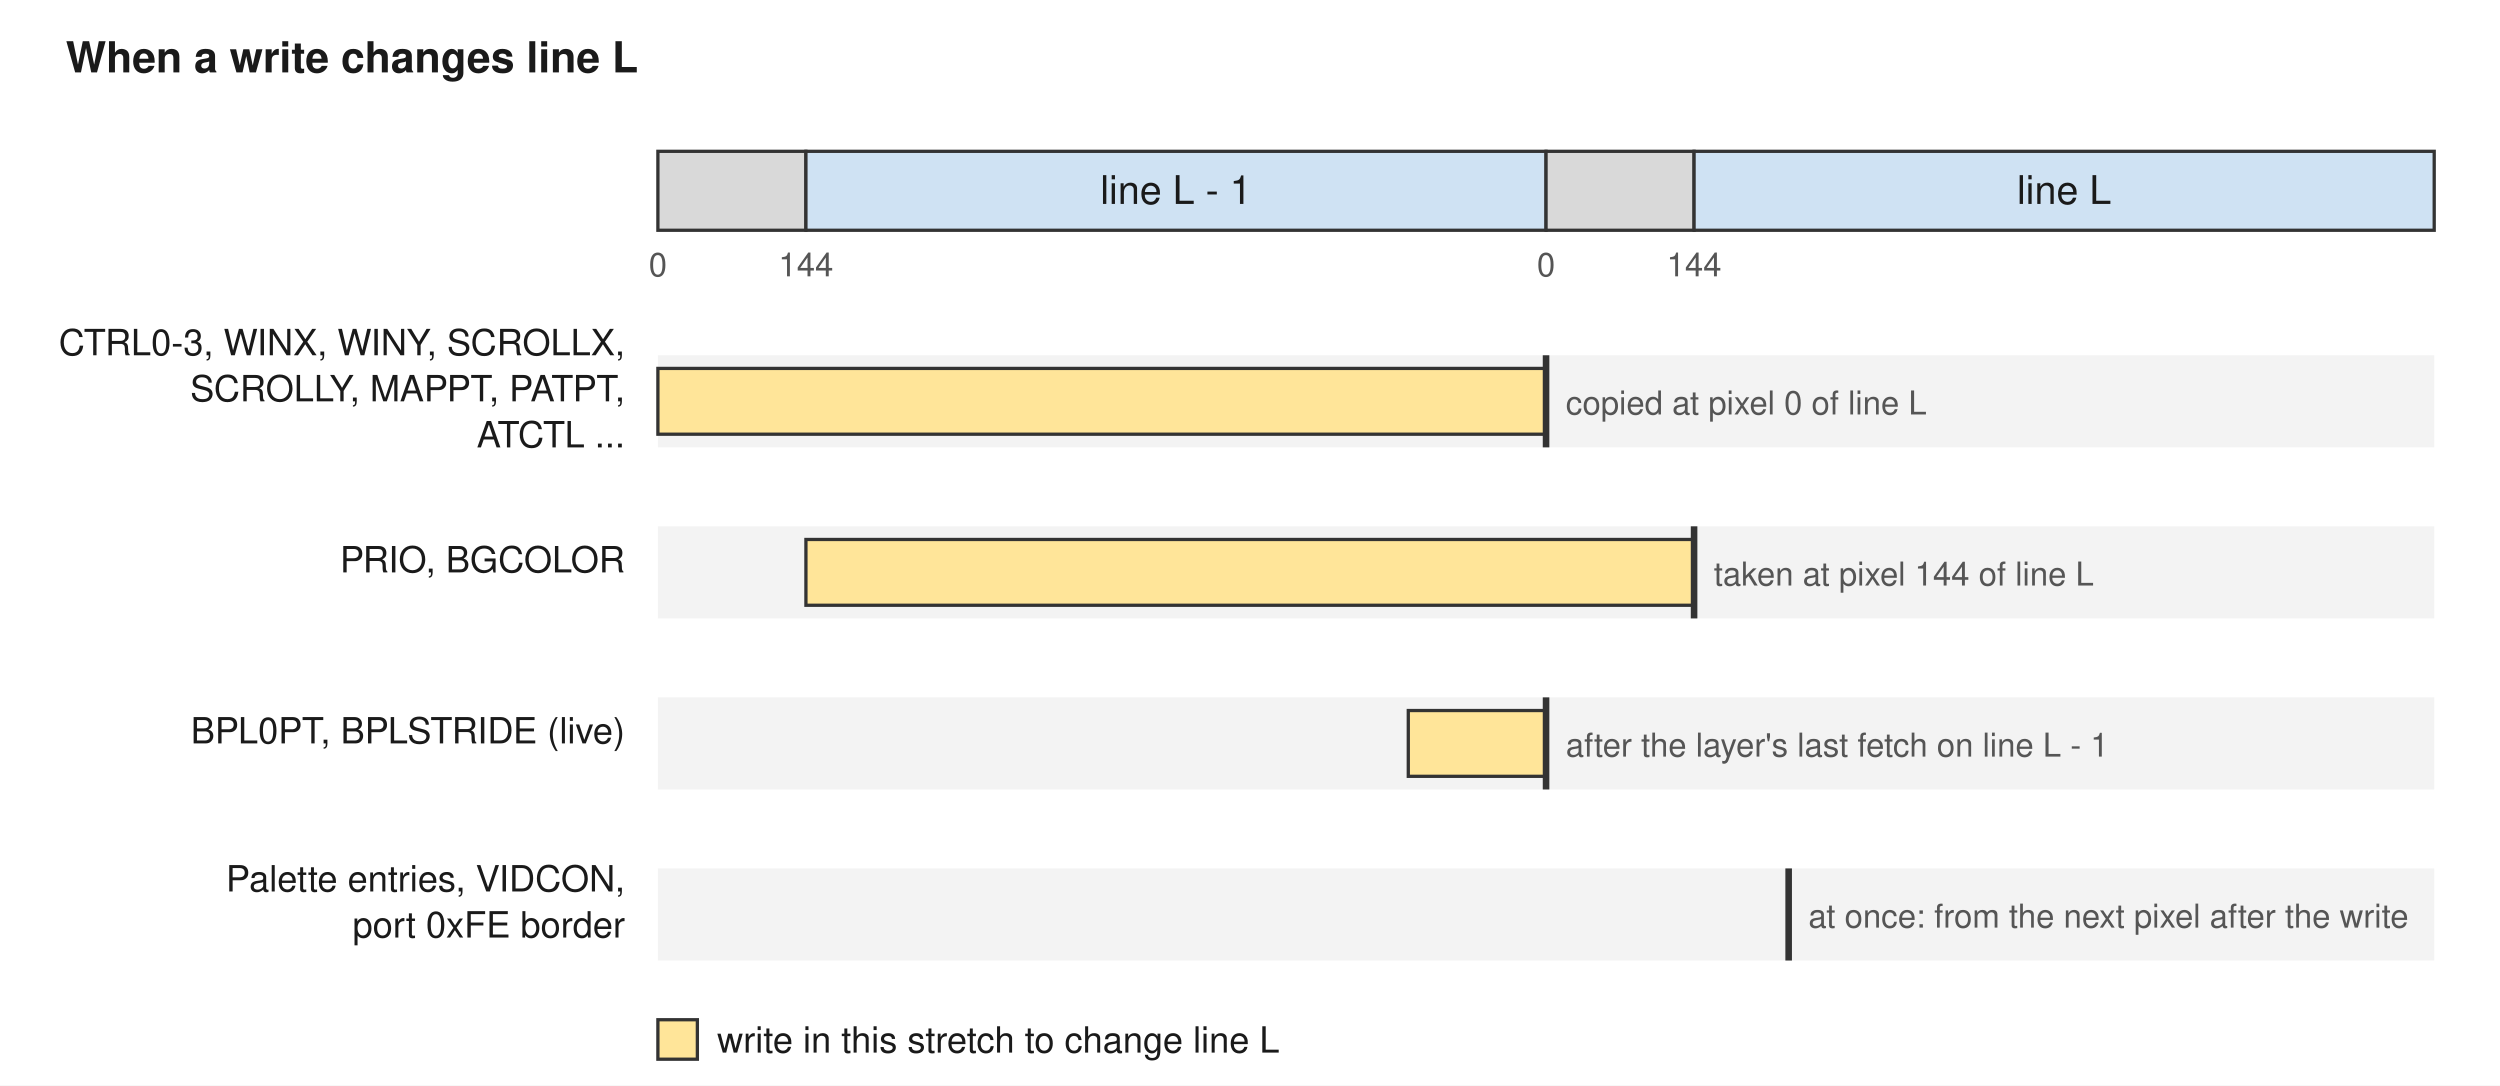
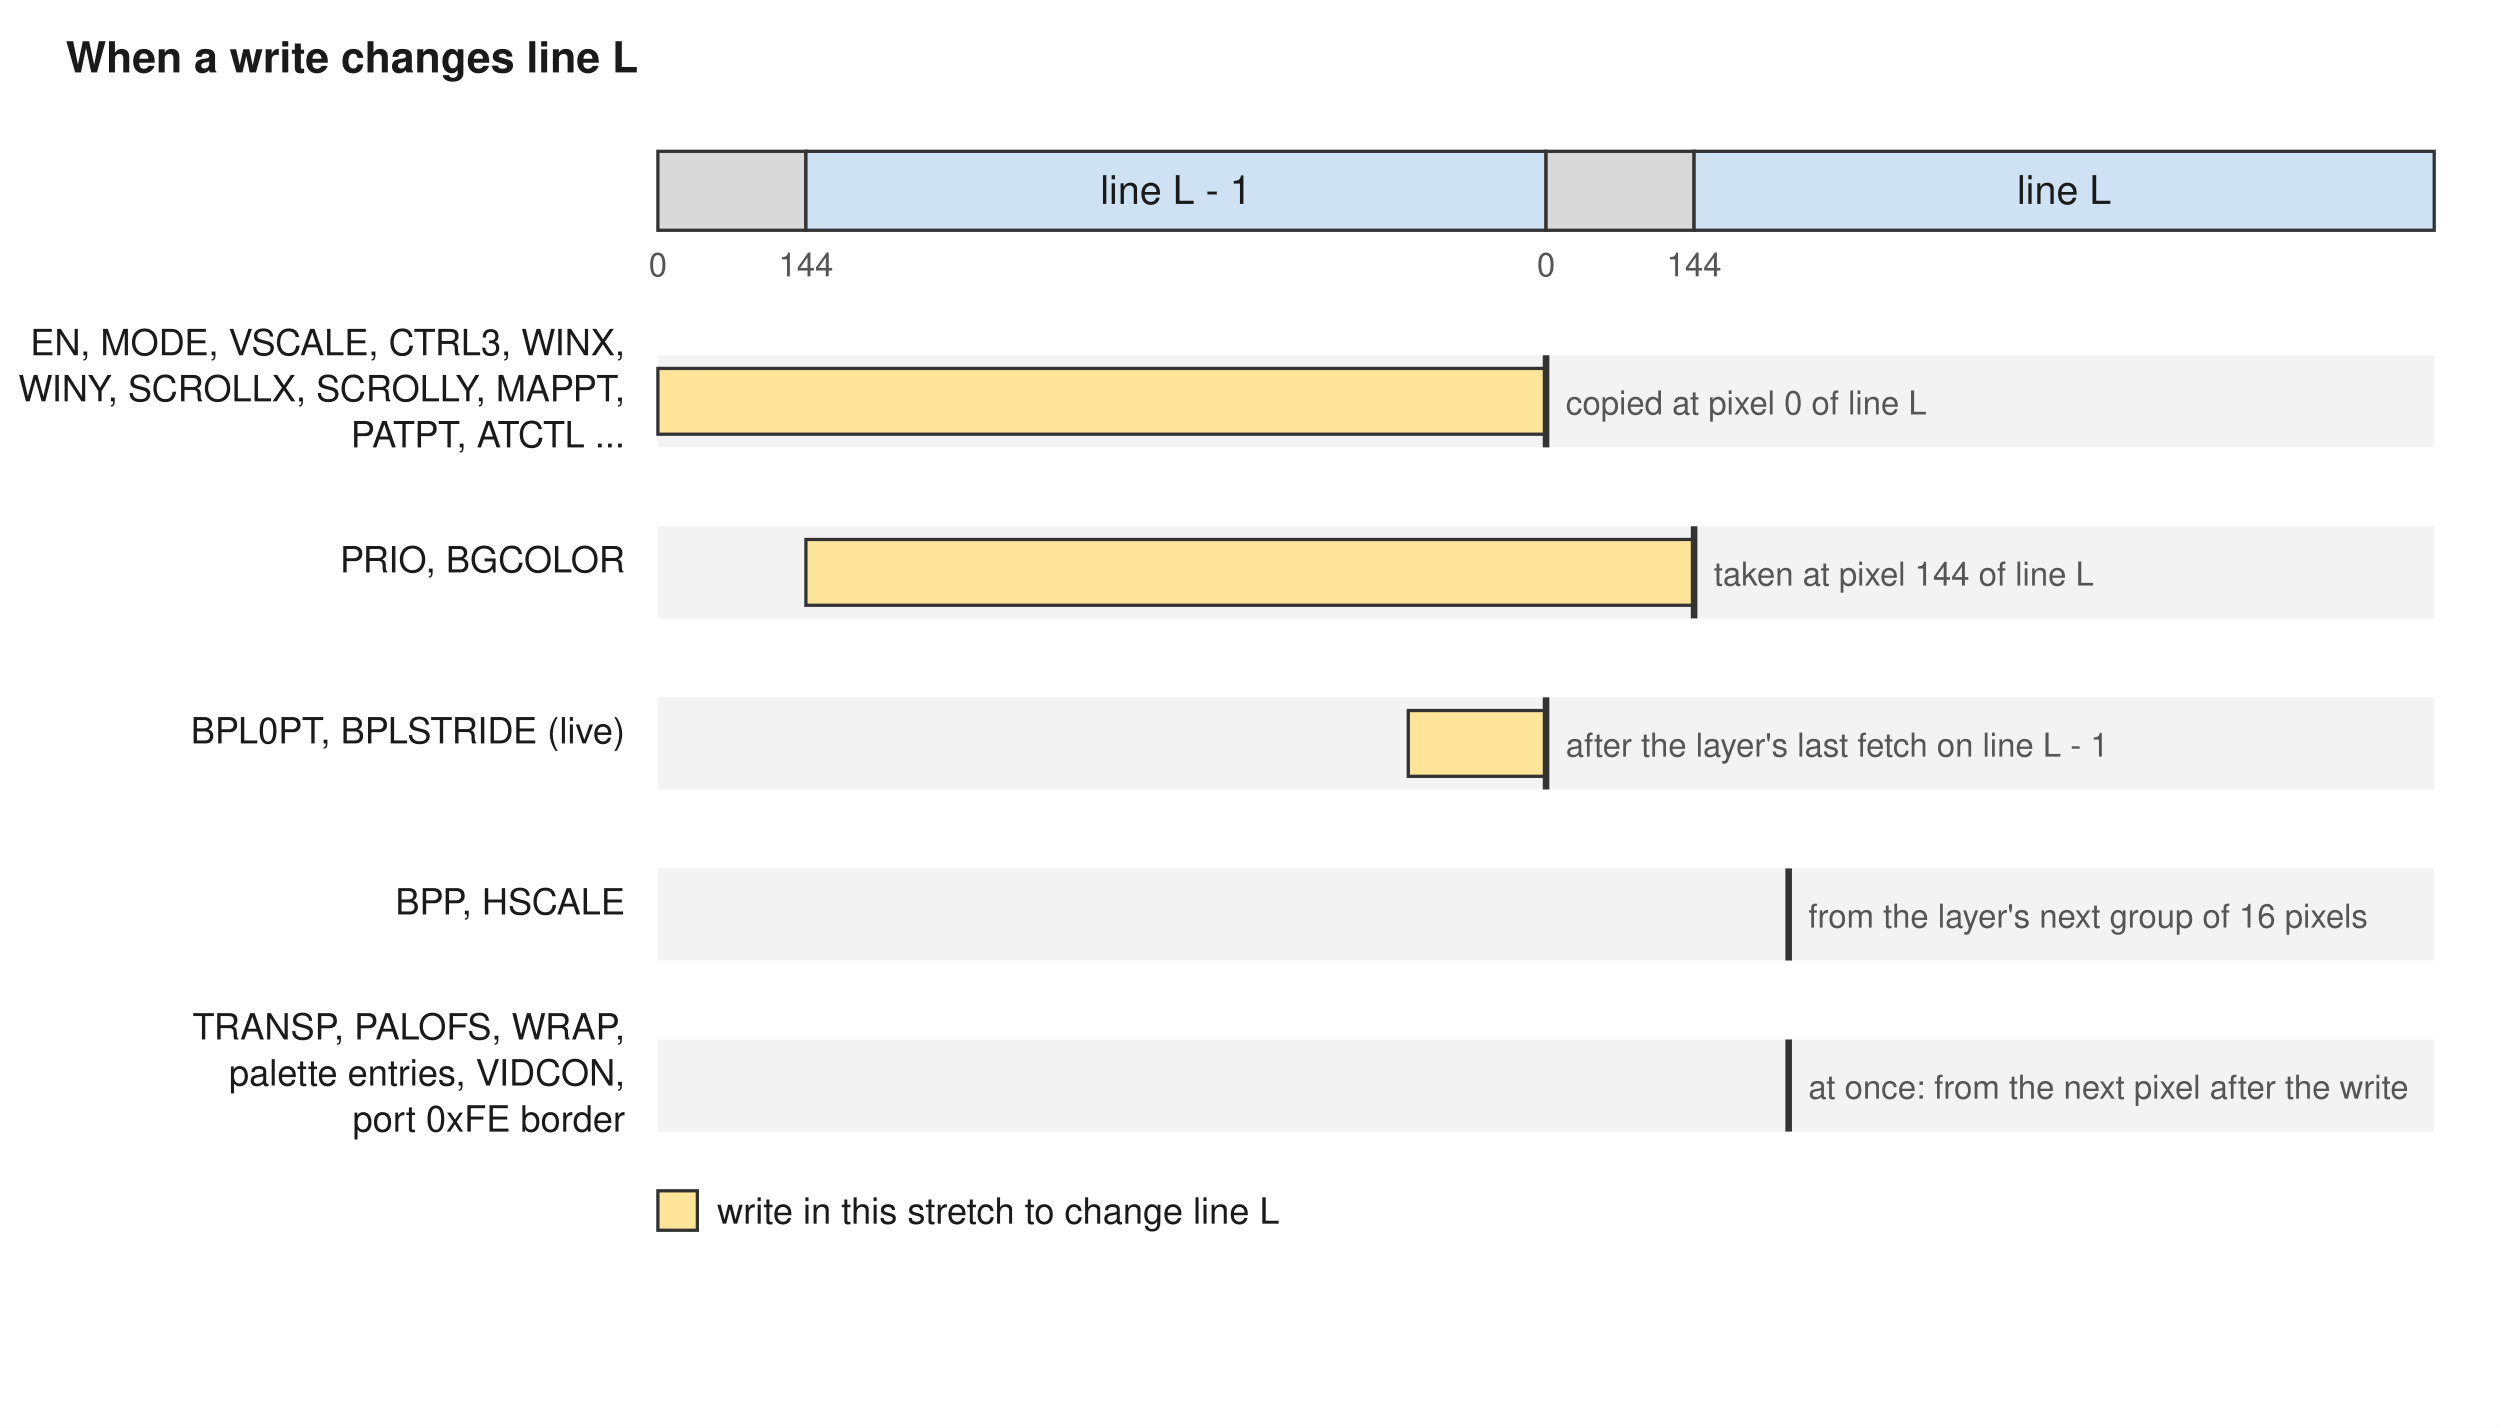
- <svg xmlns="http://www.w3.org/2000/svg" width="760" height="330" viewBox="0 0 760 330" font-family="Helvetica, Arial, sans-serif" font-size="13">
+ <svg xmlns="http://www.w3.org/2000/svg" width="760" height="434" viewBox="0 0 760 434" font-family="Helvetica, Arial, sans-serif" font-size="13">
  <defs>
    <marker id="ah" viewBox="0 0 10 10" refX="10" refY="5" markerWidth="7" markerHeight="7" orient="auto">
      <path d="M0,0 L10,5 L0,10 z" fill="#777" />
    </marker>
    <marker id="ahs" viewBox="0 0 10 10" refX="0" refY="5" markerWidth="7" markerHeight="7" orient="auto">
      <path d="M10,0 L0,5 L10,10 z" fill="#777" />
    </marker>
  </defs>
-   <rect width="760" height="330" fill="#ffffff" />
+   <rect width="760" height="434" fill="#ffffff" />
  <text x="20" y="22" font-size="13" text-anchor="start" fill="#1a1a1a" font-weight="bold">When a write changes line L</text>
  <rect x="200" y="46" width="45" height="24" fill="#d9d9d9" stroke="#333" stroke-width="1" />
  <rect x="245" y="46" width="225" height="24" fill="#cfe2f3" stroke="#333" stroke-width="1" />
  <text x="357.5" y="62" font-size="12" text-anchor="middle" fill="#1a1a1a">line L - 1</text>
  <rect x="470" y="46" width="45" height="24" fill="#d9d9d9" stroke="#333" stroke-width="1" />
  <rect x="515" y="46" width="225" height="24" fill="#cfe2f3" stroke="#333" stroke-width="1" />
  <text x="627.5" y="62" font-size="12" text-anchor="middle" fill="#1a1a1a">line L</text>
  <text x="200" y="84" font-size="10" text-anchor="middle" fill="#555">0</text>
  <text x="245" y="84" font-size="10" text-anchor="middle" fill="#555">144</text>
  <text x="470" y="84" font-size="10" text-anchor="middle" fill="#555">0</text>
  <text x="515" y="84" font-size="10" text-anchor="middle" fill="#555">144</text>
-   <text x="190" y="108" font-size="11" text-anchor="end" fill="#1a1a1a">CTRL0-3, WINX, WINY, SCROLLX,</text>
-   <text x="190" y="122" font-size="11" text-anchor="end" fill="#1a1a1a">SCROLLY, MAPPT, PATPT,</text>
-   <text x="190" y="136" font-size="11" text-anchor="end" fill="#1a1a1a">ATCTL ...</text>
+   <text x="190" y="108" font-size="11" text-anchor="end" fill="#1a1a1a">EN, MODE, VSCALE, CTRL3, WINX,</text>
+   <text x="190" y="122" font-size="11" text-anchor="end" fill="#1a1a1a">WINY, SCROLLX, SCROLLY, MAPPT,</text>
+   <text x="190" y="136" font-size="11" text-anchor="end" fill="#1a1a1a">PATPT, ATCTL ...</text>
  <rect x="200" y="108" width="540" height="28" fill="#f3f3f3" stroke="none" />
  <rect x="200" y="112" width="270" height="20" fill="#ffe599" stroke="#333" stroke-width="1" />
  <line x1="470" y1="108" x2="470" y2="136" stroke="#333" stroke-width="2" />
  <text x="476" y="126" font-size="10" text-anchor="start" fill="#555">copied at pixel 0 of line L</text>
  <text x="190" y="174" font-size="11" text-anchor="end" fill="#1a1a1a">PRIO, BGCOLOR</text>
  <rect x="200" y="160" width="540" height="28" fill="#f3f3f3" stroke="none" />
  <rect x="245" y="164" width="270" height="20" fill="#ffe599" stroke="#333" stroke-width="1" />
  <line x1="515" y1="160" x2="515" y2="188" stroke="#333" stroke-width="2" />
  <text x="521" y="178" font-size="10" text-anchor="start" fill="#555">taken at pixel 144 of line L</text>
  <text x="190" y="226" font-size="11" text-anchor="end" fill="#1a1a1a">BPL0PT, BPLSTRIDE (live)</text>
  <rect x="200" y="212" width="540" height="28" fill="#f3f3f3" stroke="none" />
  <rect x="428.12" y="216" width="41.88" height="20" fill="#ffe599" stroke="#333" stroke-width="1" />
  <line x1="470" y1="212" x2="470" y2="240" stroke="#333" stroke-width="2" />
  <text x="476" y="230" font-size="10" text-anchor="start" fill="#555">after the layer's last fetch on line L - 1</text>
-   <text x="190" y="271" font-size="11" text-anchor="end" fill="#1a1a1a">Palette entries, VIDCON,</text>
-   <text x="190" y="285" font-size="11" text-anchor="end" fill="#1a1a1a">port 0xFE border</text>
+   <text x="190" y="278" font-size="11" text-anchor="end" fill="#1a1a1a">BPP, HSCALE</text>
  <rect x="200" y="264" width="540" height="28" fill="#f3f3f3" stroke="none" />
  <line x1="543.75" y1="264" x2="543.75" y2="292" stroke="#333" stroke-width="2" />
-   <text x="549.75" y="282" font-size="10" text-anchor="start" fill="#555">at once: from the next pixel after the write</text>
-   <rect x="200" y="310" width="12" height="12" fill="#ffe599" stroke="#333" stroke-width="1" />
-   <text x="218" y="320" font-size="11" text-anchor="start" fill="#1a1a1a">write in this stretch to change line L</text>
+   <text x="549.75" y="282" font-size="10" text-anchor="start" fill="#555">from the layer's next group of 16 pixels</text>
+   <text x="190" y="316" font-size="11" text-anchor="end" fill="#1a1a1a">TRANSP, PALOFS, WRAP,</text>
+   <text x="190" y="330" font-size="11" text-anchor="end" fill="#1a1a1a">palette entries, VIDCON,</text>
+   <text x="190" y="344" font-size="11" text-anchor="end" fill="#1a1a1a">port 0xFE border</text>
+   <rect x="200" y="316" width="540" height="28" fill="#f3f3f3" stroke="none" />
+   <line x1="543.75" y1="316" x2="543.75" y2="344" stroke="#333" stroke-width="2" />
+   <text x="549.75" y="334" font-size="10" text-anchor="start" fill="#555">at once: from the next pixel after the write</text>
+   <rect x="200" y="362" width="12" height="12" fill="#ffe599" stroke="#333" stroke-width="1" />
+   <text x="218" y="372" font-size="11" text-anchor="start" fill="#1a1a1a">write in this stretch to change line L</text>
</svg>
